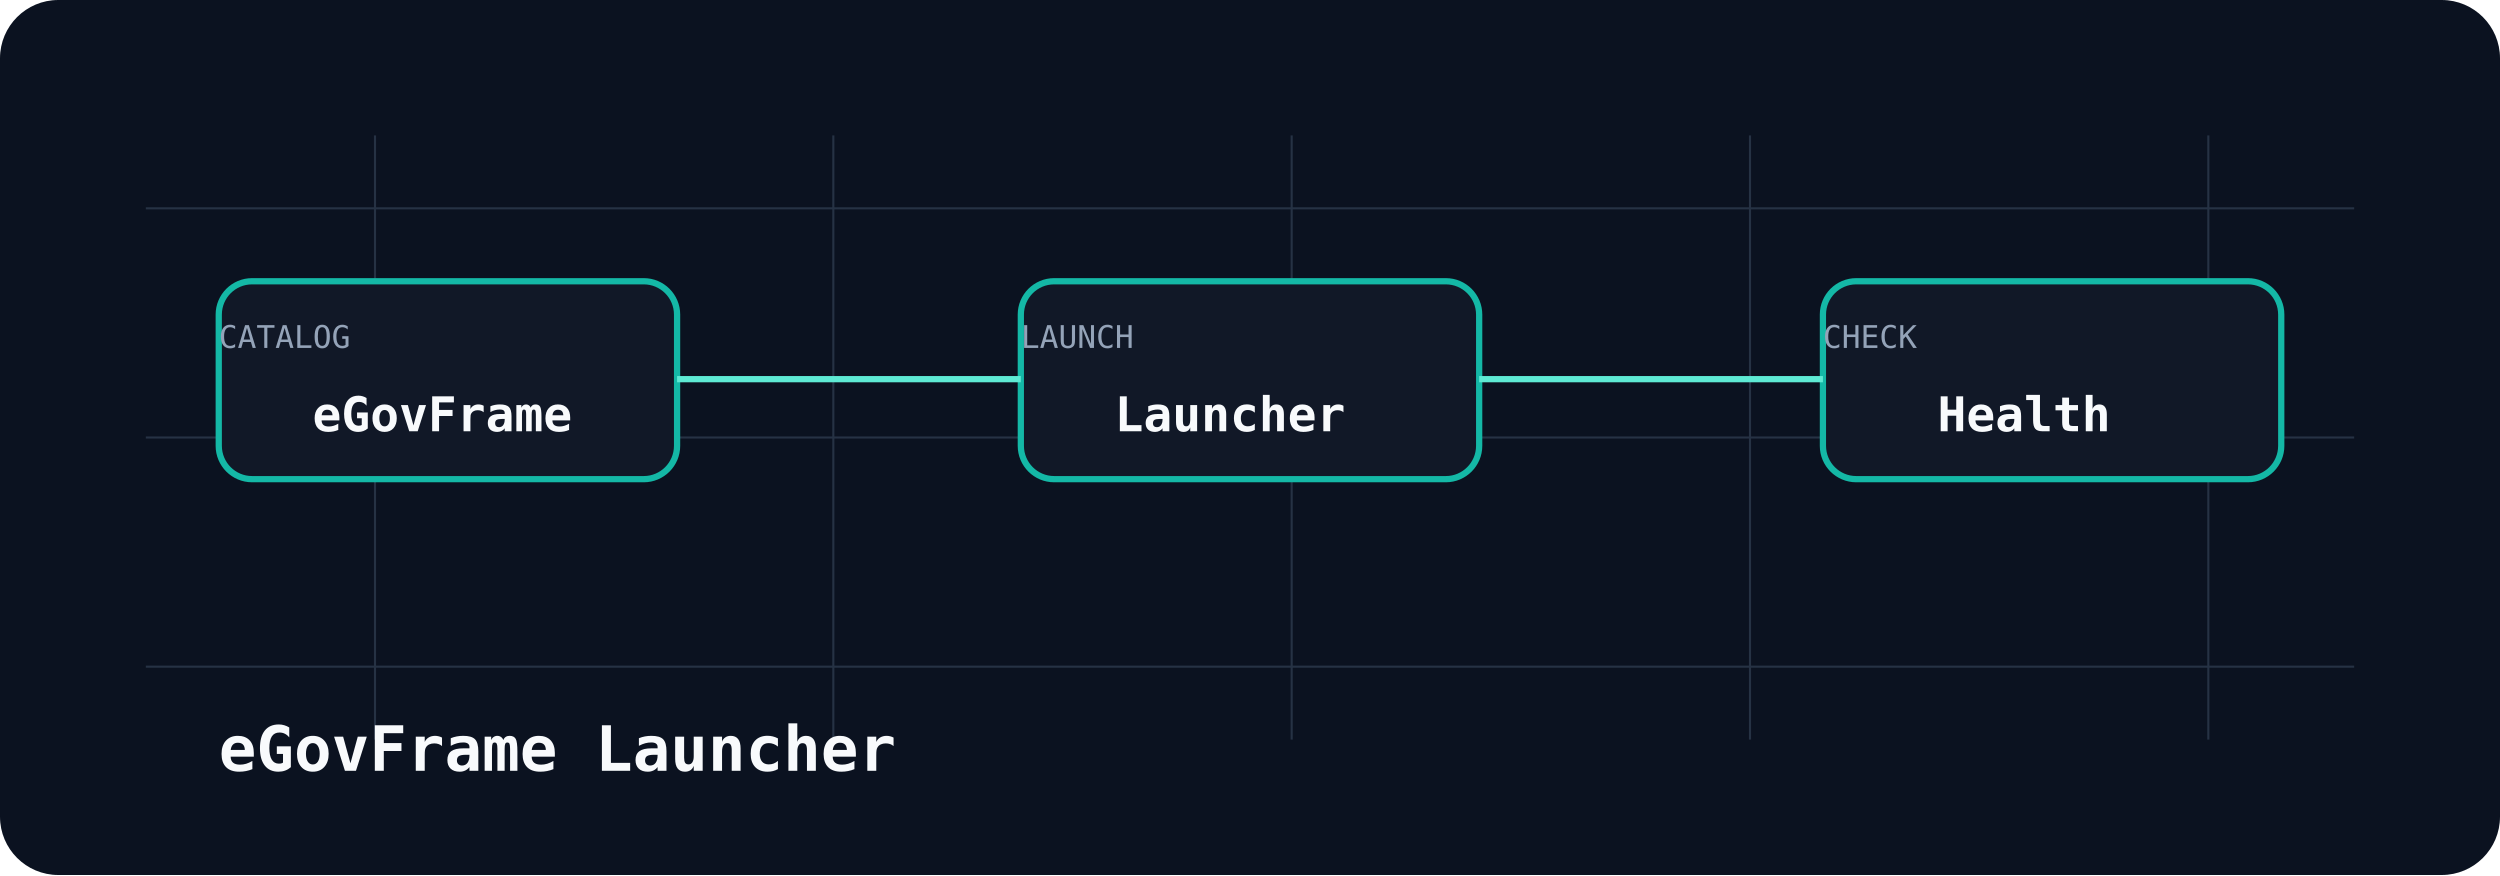
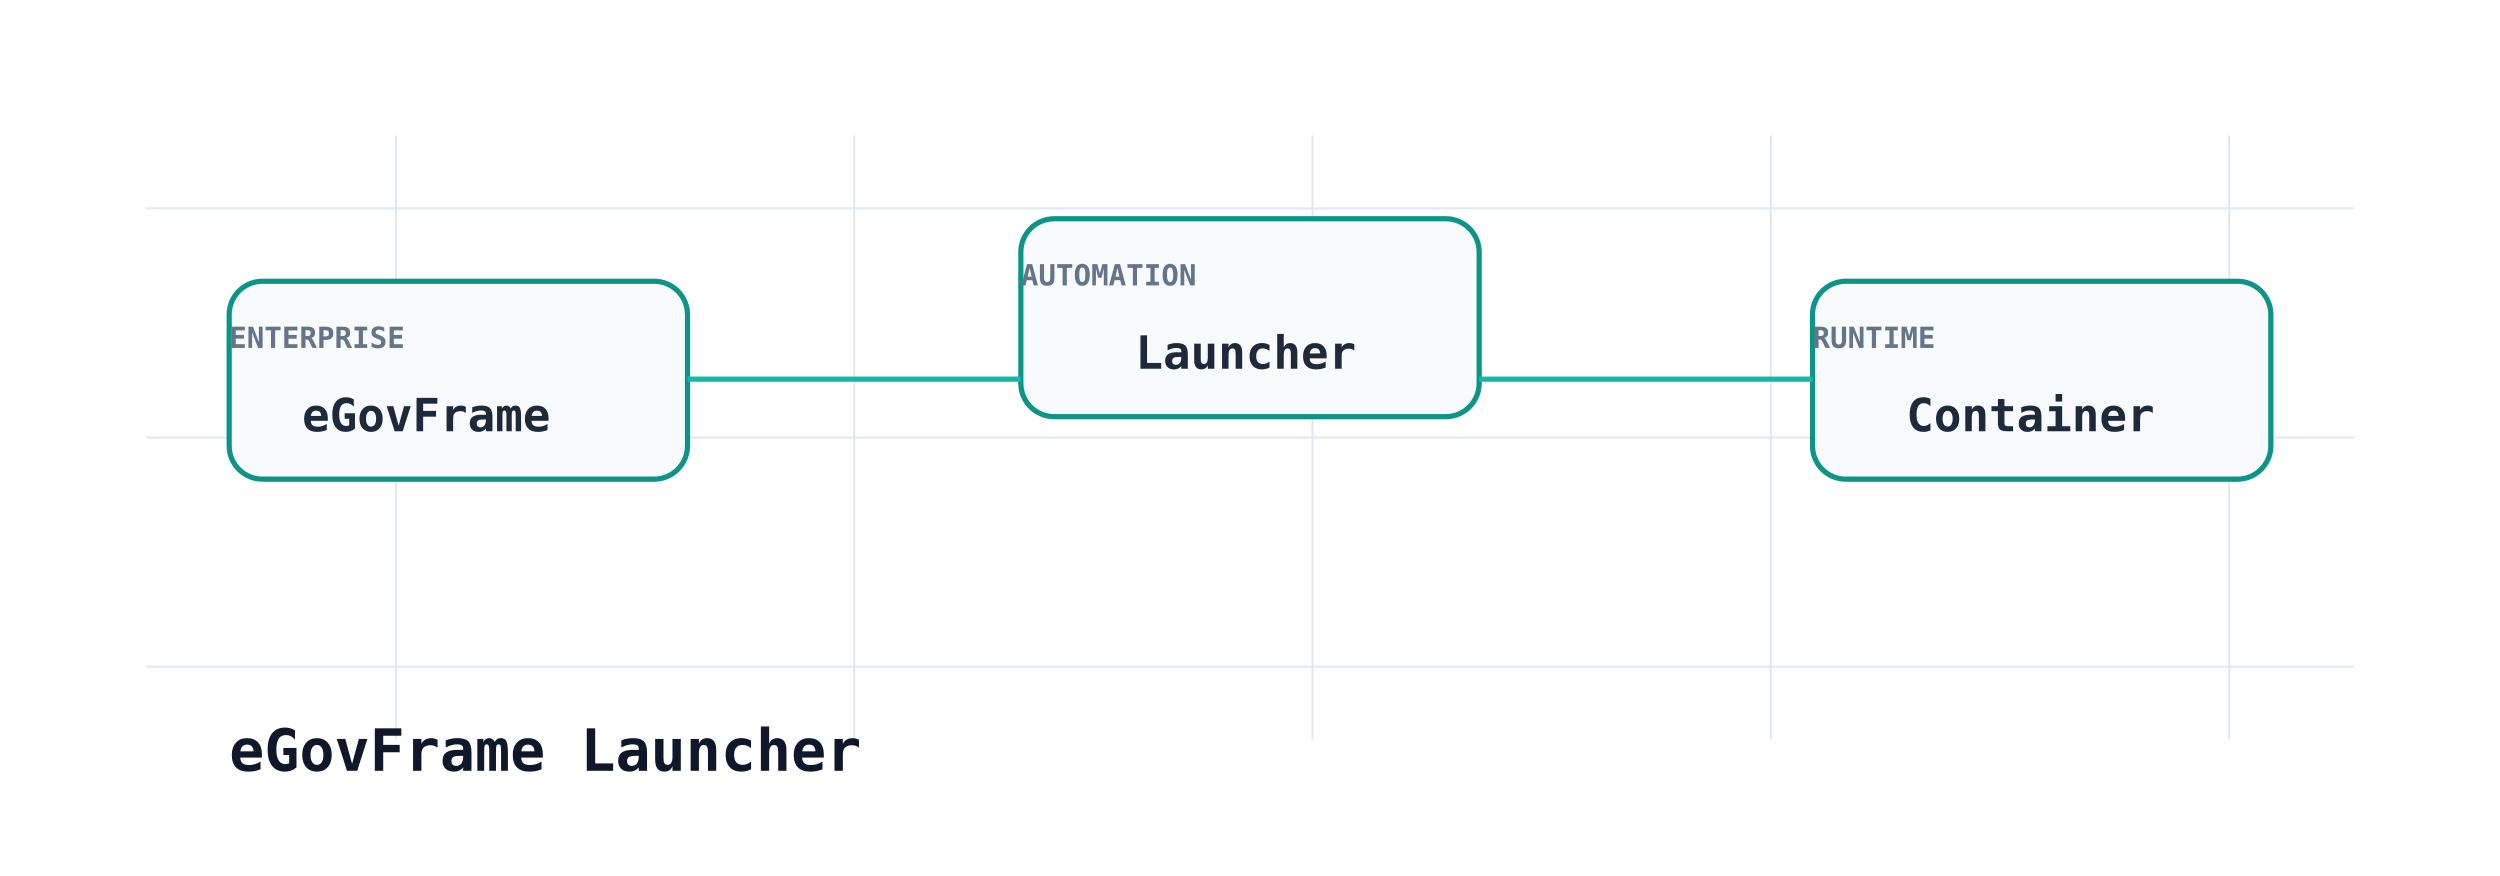
- <svg xmlns="http://www.w3.org/2000/svg" viewBox="0 0 1200 420">
-   <rect width="1200" height="420" rx="28" fill="#0b1220" />
-   <g stroke="#263244" stroke-width="1">
+ <svg xmlns="http://www.w3.org/2000/svg" viewBox="0 0 1200 420" role="img">
+   <style>
+     .svg-bg { fill: var(--surface, #ffffff); }
+     .svg-grid { stroke: var(--border-soft, #e2e8f0); }
+     .svg-card { fill: var(--surface-hi, #f8fafc); stroke: var(--accent, #0d9488); }
+     .svg-link { stroke: var(--accent, #14b8a6); }
+     .svg-text-title { fill: var(--text, #1e293b); }
+     .svg-text-sub { fill: var(--text-faint, #64748b); }
+     .svg-brand { fill: var(--text, #0f172a); }
+     @media (prefers-color-scheme: dark) {
+       .svg-bg { fill: var(--surface, #212a36); }
+       .svg-grid { stroke: var(--border-soft, #253242); }
+       .svg-card { fill: var(--surface-hi, #1a222c); stroke: var(--accent, #2dd4bf); }
+       .svg-link { stroke: var(--accent, #5eead4); }
+       .svg-text-title { fill: var(--text, #f0f6fc); }
+       .svg-text-sub { fill: var(--text-faint, #94a3b8); }
+       .svg-brand { fill: var(--text, #f0f6fc); }
+     }
+   </style>
+   <rect width="1200" height="420" rx="24" class="svg-bg" />
+   <g class="svg-grid" stroke-width="1">
    <path d="M70 100h1060M70 210h1060M70 320h1060" />
-     <path d="M180 65v290M400 65v290M620 65v290M840 65v290M1060 65v290" />
+     <path d="M190 65v290M410 65v290M630 65v290M850 65v290M1070 65v290" />
  </g>
-   <g fill="#111827" stroke="#14b8a6" stroke-width="3">
-     <rect x="105" y="135" width="220" height="95" rx="16" />
-     <rect x="490" y="135" width="220" height="95" rx="16" />
-     <rect x="875" y="135" width="220" height="95" rx="16" />
+   <g class="svg-card" stroke-width="2.5">
+     <rect x="110" y="135" width="220" height="95" rx="16" />
+     <rect x="490" y="105" width="220" height="95" rx="16" />
+     <rect x="870" y="135" width="220" height="95" rx="16" />
  </g>
-   <g fill="none" stroke="#5eead4" stroke-width="3">
-     <path d="M325 182h165M710 182h165" />
+   <g class="svg-link" fill="none" stroke-width="2.5">
+     <path d="M330 182h160M710 182h160" />
  </g>
-   <g fill="#f8fafc" font-family="ui-monospace,SFMono-Regular,Menlo,monospace">
-     <text x="105" y="167" font-size="15" fill="#94a3b8">CATALOG</text>
-     <text x="150" y="207" font-size="23" font-weight="700">eGovFrame</text>
-     <text x="490" y="167" font-size="15" fill="#94a3b8">LAUNCH</text>
-     <text x="535" y="207" font-size="23" font-weight="700">Launcher</text>
-     <text x="875" y="167" font-size="15" fill="#94a3b8">CHECK</text>
-     <text x="930" y="207" font-size="23" font-weight="700">Health</text>
-     <text x="105" y="370" font-size="30" font-weight="700">eGovFrame Launcher</text>
+   <g font-family="ui-monospace,SFMono-Regular,Menlo,monospace">
+     <text x="110" y="167" font-size="14" font-weight="600" class="svg-text-sub">ENTERPRISE</text>
+     <text x="145" y="207" font-size="22" font-weight="700" class="svg-text-title">eGovFrame</text>
+     <text x="490" y="137" font-size="14" font-weight="600" class="svg-text-sub">AUTOMATION</text>
+     <text x="545" y="177" font-size="22" font-weight="700" class="svg-text-title">Launcher</text>
+     <text x="870" y="167" font-size="14" font-weight="600" class="svg-text-sub">RUNTIME</text>
+     <text x="915" y="207" font-size="22" font-weight="700" class="svg-text-title">Container</text>
+     <text x="110" y="370" font-size="28" font-weight="700" class="svg-brand">eGovFrame Launcher</text>
  </g>
</svg>
